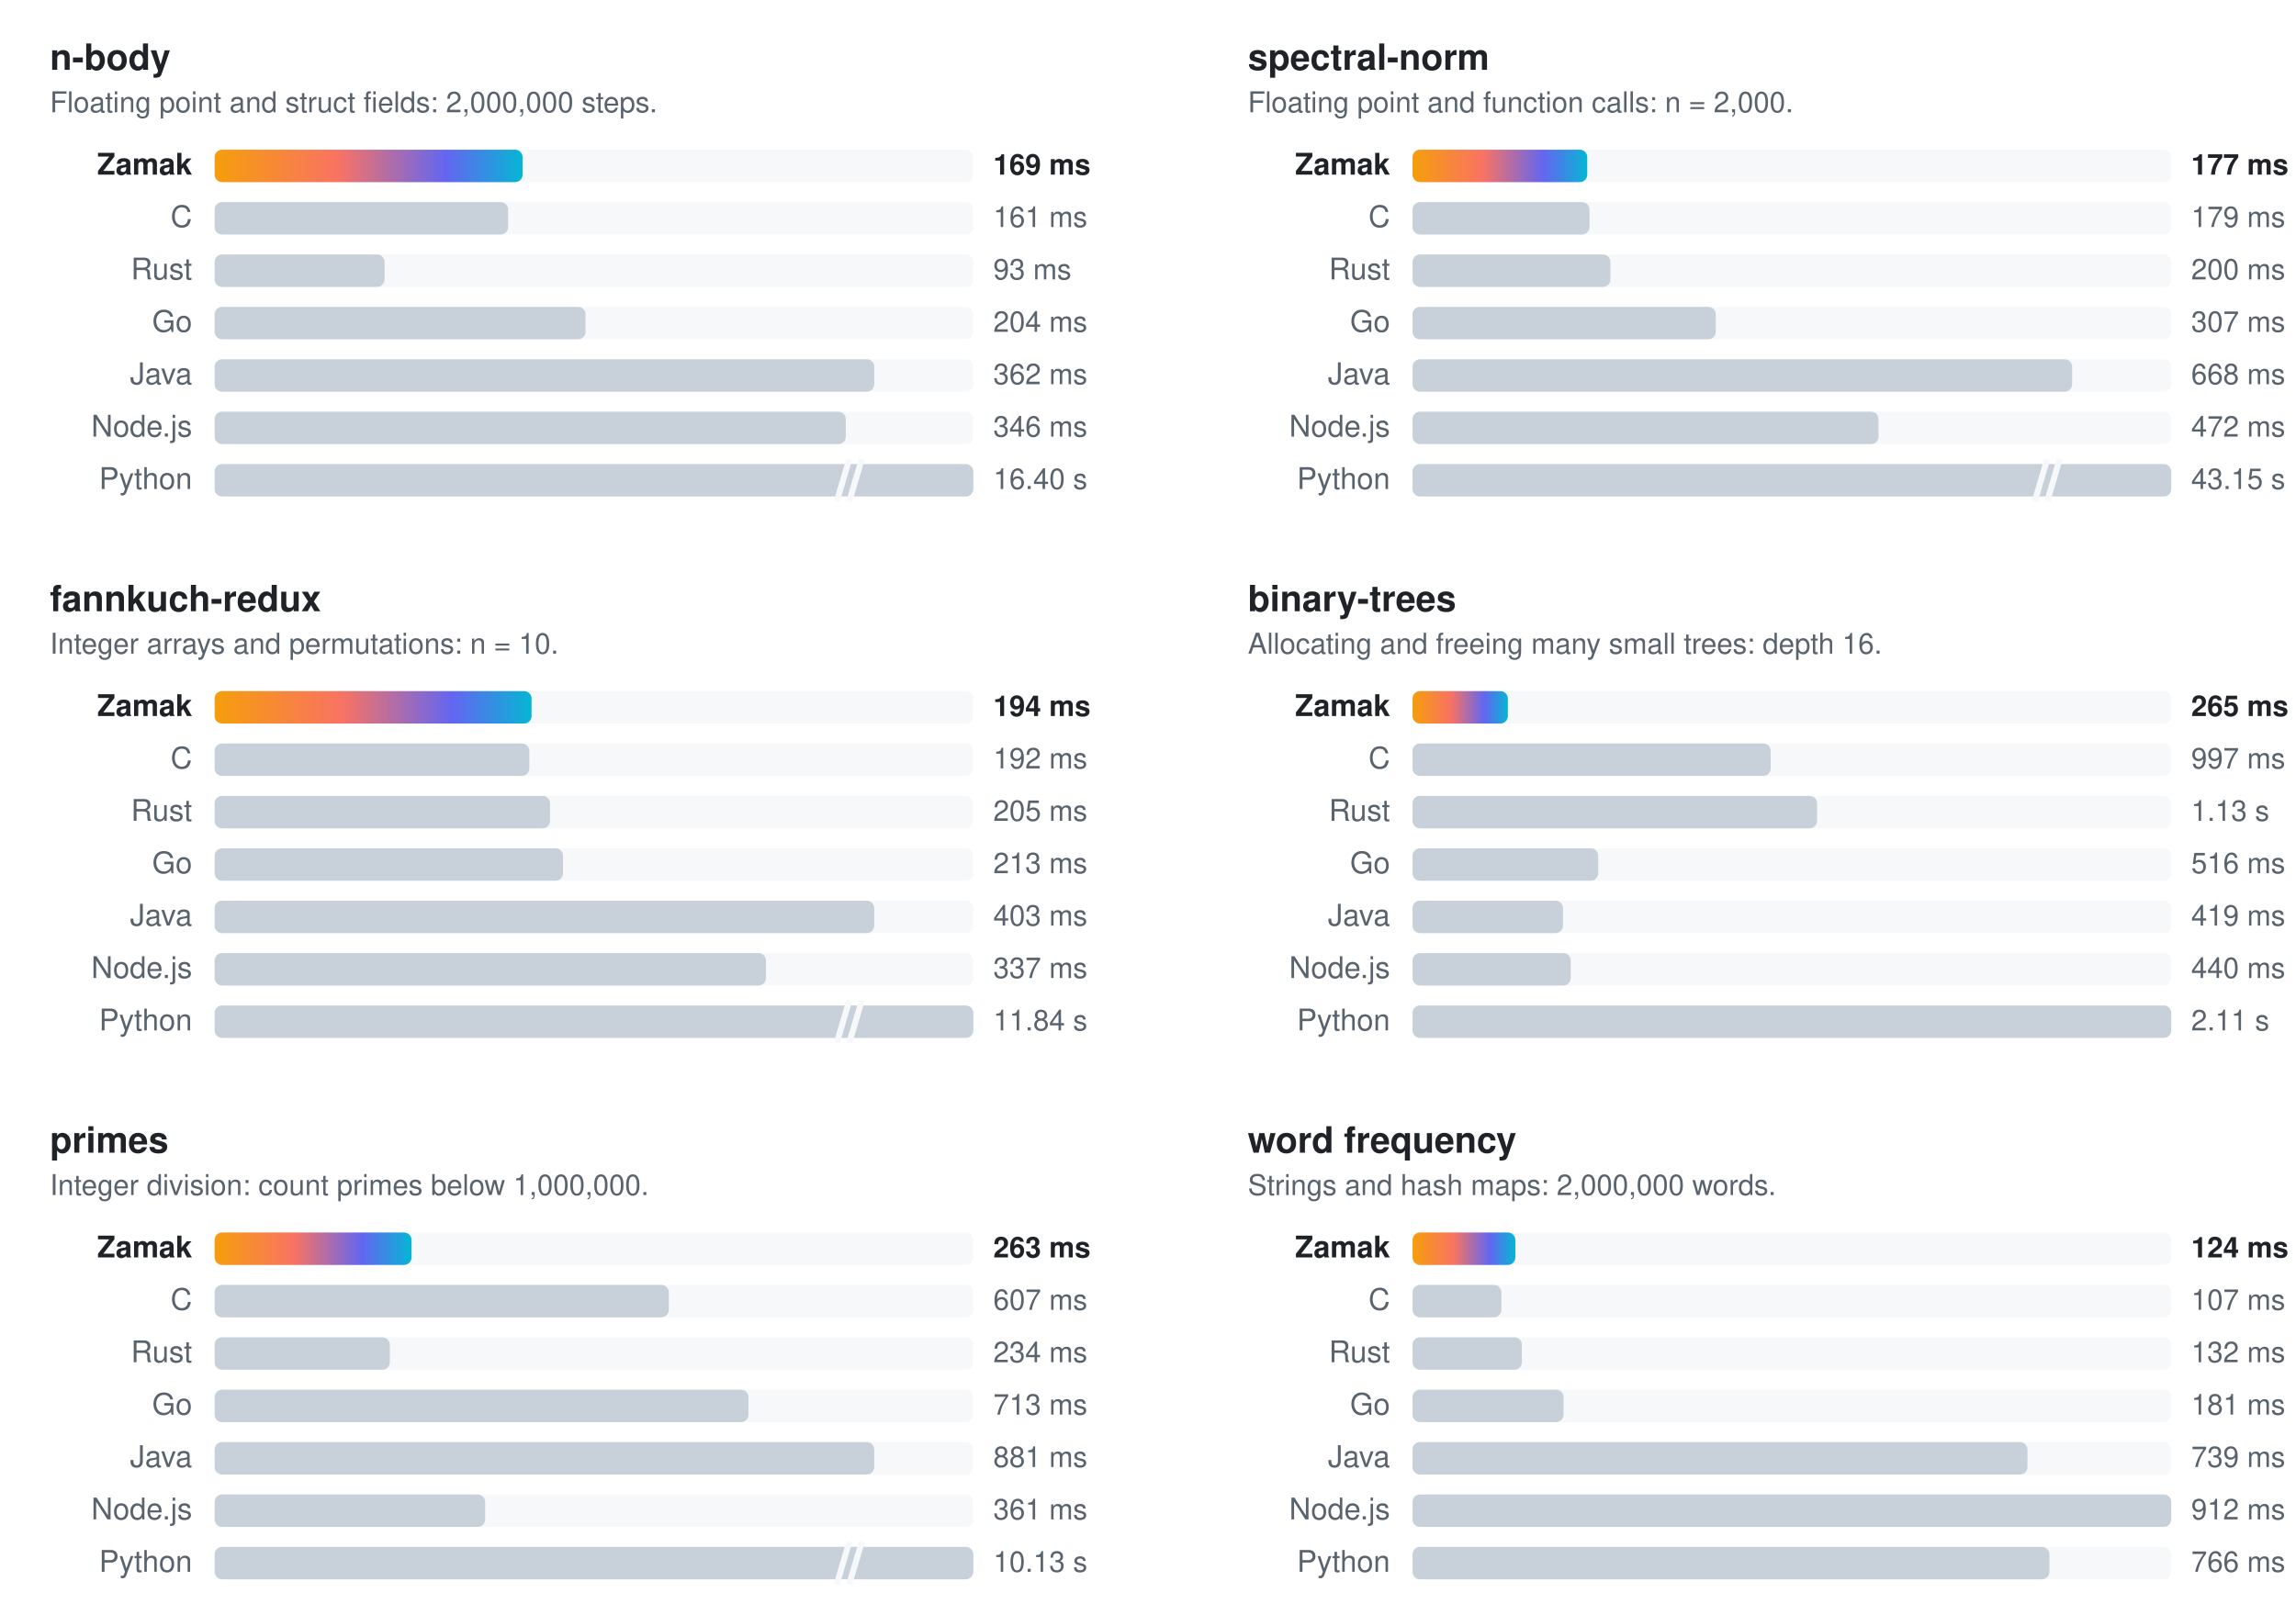
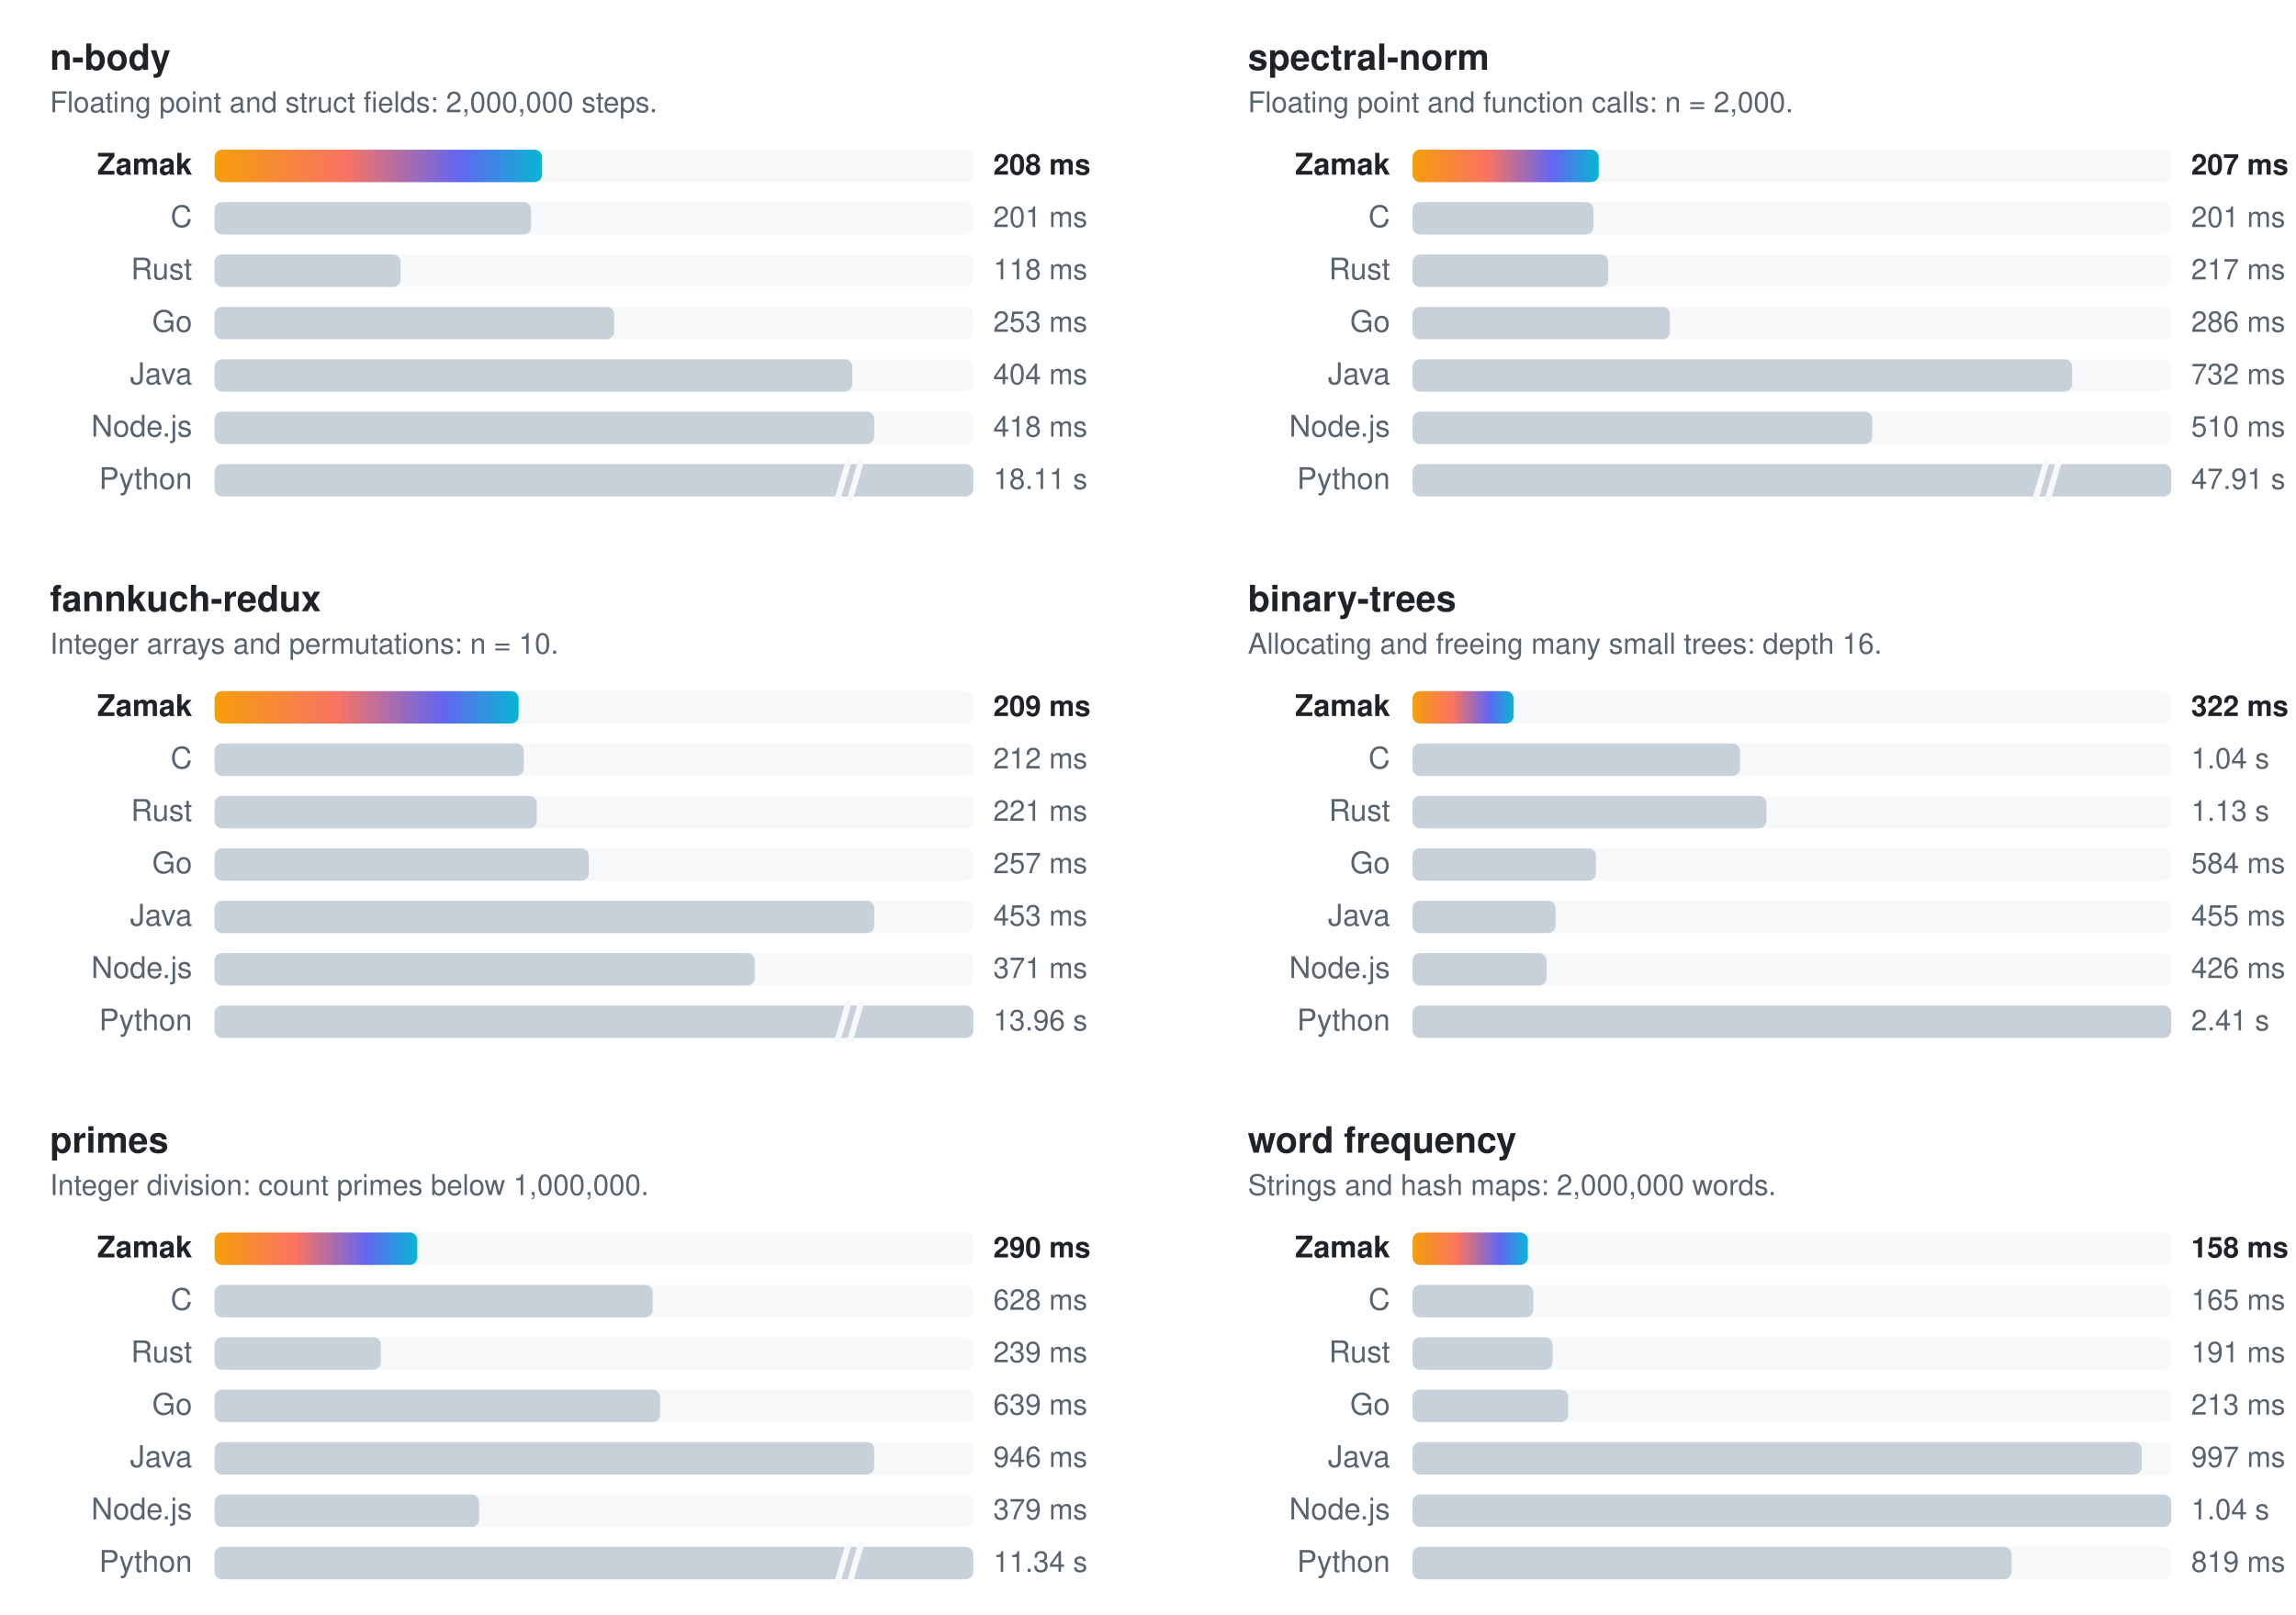
<svg xmlns="http://www.w3.org/2000/svg" viewBox="0 0 920 647" width="920" height="647" role="img" aria-label="Run time of six programs in Zamak, C, Rust, Go, Java, Node.js, and Python" font-family="-apple-system, 'Segoe UI', Helvetica, Arial, sans-serif">
  <defs>
    <linearGradient id="brand" x1="0" x2="1" y1="0" y2="0">
      <stop offset="0" stop-color="#f59e0b" />
      <stop offset="0.4" stop-color="#f97362" />
      <stop offset="0.75" stop-color="#6366f1" />
      <stop offset="1" stop-color="#06b6d4" />
    </linearGradient>
  </defs>
  <text x="20" y="28" font-size="14.5" font-weight="600" fill="#1f2328">n-body</text>
  <text x="20" y="45" font-size="11.5" fill="#59636e">Floating point and struct fields: 2,000,000 steps.</text>
  <text x="77" y="70" font-size="12" text-anchor="end" font-weight="600" fill="#1f2328">Zamak</text>
  <rect x="86" y="60" width="304" height="13" rx="3" fill="#f6f8fa" />
-   <rect x="86" y="60" width="123.4" height="13" rx="3" fill="url(#brand)" />
-   <text x="398" y="70" font-size="11.5" font-weight="600" fill="#1f2328">169 ms</text>
+   <rect x="86" y="60" width="131.2" height="13" rx="3" fill="url(#brand)" />
+   <text x="398" y="70" font-size="11.5" font-weight="600" fill="#1f2328">208 ms</text>
  <text x="77" y="91" font-size="12" text-anchor="end" font-weight="400" fill="#59636e">C</text>
  <rect x="86" y="81" width="304" height="13" rx="3" fill="#f6f8fa" />
-   <rect x="86" y="81" width="117.6" height="13" rx="3" fill="#c8d1da" />
-   <text x="398" y="91" font-size="11.5" font-weight="400" fill="#59636e">161 ms</text>
+   <rect x="86" y="81" width="126.8" height="13" rx="3" fill="#c8d1da" />
+   <text x="398" y="91" font-size="11.5" font-weight="400" fill="#59636e">201 ms</text>
  <text x="77" y="112" font-size="12" text-anchor="end" font-weight="400" fill="#59636e">Rust</text>
  <rect x="86" y="102" width="304" height="13" rx="3" fill="#f6f8fa" />
-   <rect x="86" y="102" width="68.1" height="13" rx="3" fill="#c8d1da" />
-   <text x="398" y="112" font-size="11.5" font-weight="400" fill="#59636e">93 ms</text>
+   <rect x="86" y="102" width="74.5" height="13" rx="3" fill="#c8d1da" />
+   <text x="398" y="112" font-size="11.5" font-weight="400" fill="#59636e">118 ms</text>
  <text x="77" y="133" font-size="12" text-anchor="end" font-weight="400" fill="#59636e">Go</text>
  <rect x="86" y="123" width="304" height="13" rx="3" fill="#f6f8fa" />
-   <rect x="86" y="123" width="148.6" height="13" rx="3" fill="#c8d1da" />
-   <text x="398" y="133" font-size="11.5" font-weight="400" fill="#59636e">204 ms</text>
+   <rect x="86" y="123" width="160.1" height="13" rx="3" fill="#c8d1da" />
+   <text x="398" y="133" font-size="11.5" font-weight="400" fill="#59636e">253 ms</text>
  <text x="77" y="154" font-size="12" text-anchor="end" font-weight="400" fill="#59636e">Java</text>
  <rect x="86" y="144" width="304" height="13" rx="3" fill="#f6f8fa" />
-   <rect x="86" y="144" width="264.3" height="13" rx="3" fill="#c8d1da" />
-   <text x="398" y="154" font-size="11.5" font-weight="400" fill="#59636e">362 ms</text>
+   <rect x="86" y="144" width="255.5" height="13" rx="3" fill="#c8d1da" />
+   <text x="398" y="154" font-size="11.5" font-weight="400" fill="#59636e">404 ms</text>
  <text x="77" y="175" font-size="12" text-anchor="end" font-weight="400" fill="#59636e">Node.js</text>
  <rect x="86" y="165" width="304" height="13" rx="3" fill="#f6f8fa" />
-   <rect x="86" y="165" width="252.9" height="13" rx="3" fill="#c8d1da" />
-   <text x="398" y="175" font-size="11.5" font-weight="400" fill="#59636e">346 ms</text>
+   <rect x="86" y="165" width="264.3" height="13" rx="3" fill="#c8d1da" />
+   <text x="398" y="175" font-size="11.5" font-weight="400" fill="#59636e">418 ms</text>
  <text x="77" y="196" font-size="12" text-anchor="end" font-weight="400" fill="#59636e">Python</text>
  <rect x="86" y="186" width="304" height="13" rx="3" fill="#f6f8fa" />
  <rect x="86" y="186" width="304.0" height="13" rx="3" fill="#c8d1da" />
  <path d="M335.3 201 l5 -17" stroke="#f6f8fa" stroke-width="2.4" />
  <path d="M340.3 201 l5 -17" stroke="#f6f8fa" stroke-width="2.4" />
-   <text x="398" y="196" font-size="11.5" font-weight="400" fill="#59636e">16.40 s</text>
+   <text x="398" y="196" font-size="11.5" font-weight="400" fill="#59636e">18.11 s</text>
  <text x="500" y="28" font-size="14.5" font-weight="600" fill="#1f2328">spectral-norm</text>
  <text x="500" y="45" font-size="11.5" fill="#59636e">Floating point and function calls: n = 2,000.</text>
  <text x="557" y="70" font-size="12" text-anchor="end" font-weight="600" fill="#1f2328">Zamak</text>
  <rect x="566" y="60" width="304" height="13" rx="3" fill="#f6f8fa" />
-   <rect x="566" y="60" width="70.0" height="13" rx="3" fill="url(#brand)" />
-   <text x="878" y="70" font-size="11.5" font-weight="600" fill="#1f2328">177 ms</text>
+   <rect x="566" y="60" width="74.6" height="13" rx="3" fill="url(#brand)" />
+   <text x="878" y="70" font-size="11.5" font-weight="600" fill="#1f2328">207 ms</text>
  <text x="557" y="91" font-size="12" text-anchor="end" font-weight="400" fill="#59636e">C</text>
  <rect x="566" y="81" width="304" height="13" rx="3" fill="#f6f8fa" />
-   <rect x="566" y="81" width="70.9" height="13" rx="3" fill="#c8d1da" />
-   <text x="878" y="91" font-size="11.5" font-weight="400" fill="#59636e">179 ms</text>
+   <rect x="566" y="81" width="72.5" height="13" rx="3" fill="#c8d1da" />
+   <text x="878" y="91" font-size="11.5" font-weight="400" fill="#59636e">201 ms</text>
  <text x="557" y="112" font-size="12" text-anchor="end" font-weight="400" fill="#59636e">Rust</text>
  <rect x="566" y="102" width="304" height="13" rx="3" fill="#f6f8fa" />
-   <rect x="566" y="102" width="79.3" height="13" rx="3" fill="#c8d1da" />
-   <text x="878" y="112" font-size="11.5" font-weight="400" fill="#59636e">200 ms</text>
+   <rect x="566" y="102" width="78.4" height="13" rx="3" fill="#c8d1da" />
+   <text x="878" y="112" font-size="11.5" font-weight="400" fill="#59636e">217 ms</text>
  <text x="557" y="133" font-size="12" text-anchor="end" font-weight="400" fill="#59636e">Go</text>
  <rect x="566" y="123" width="304" height="13" rx="3" fill="#f6f8fa" />
-   <rect x="566" y="123" width="121.5" height="13" rx="3" fill="#c8d1da" />
-   <text x="878" y="133" font-size="11.5" font-weight="400" fill="#59636e">307 ms</text>
+   <rect x="566" y="123" width="103.1" height="13" rx="3" fill="#c8d1da" />
+   <text x="878" y="133" font-size="11.5" font-weight="400" fill="#59636e">286 ms</text>
  <text x="557" y="154" font-size="12" text-anchor="end" font-weight="400" fill="#59636e">Java</text>
  <rect x="566" y="144" width="304" height="13" rx="3" fill="#f6f8fa" />
  <rect x="566" y="144" width="264.3" height="13" rx="3" fill="#c8d1da" />
-   <text x="878" y="154" font-size="11.5" font-weight="400" fill="#59636e">668 ms</text>
+   <text x="878" y="154" font-size="11.5" font-weight="400" fill="#59636e">732 ms</text>
  <text x="557" y="175" font-size="12" text-anchor="end" font-weight="400" fill="#59636e">Node.js</text>
  <rect x="566" y="165" width="304" height="13" rx="3" fill="#f6f8fa" />
-   <rect x="566" y="165" width="186.7" height="13" rx="3" fill="#c8d1da" />
-   <text x="878" y="175" font-size="11.5" font-weight="400" fill="#59636e">472 ms</text>
+   <rect x="566" y="165" width="184.2" height="13" rx="3" fill="#c8d1da" />
+   <text x="878" y="175" font-size="11.5" font-weight="400" fill="#59636e">510 ms</text>
  <text x="557" y="196" font-size="12" text-anchor="end" font-weight="400" fill="#59636e">Python</text>
  <rect x="566" y="186" width="304" height="13" rx="3" fill="#f6f8fa" />
  <rect x="566" y="186" width="304.0" height="13" rx="3" fill="#c8d1da" />
  <path d="M815.3 201 l5 -17" stroke="#f6f8fa" stroke-width="2.4" />
  <path d="M820.3 201 l5 -17" stroke="#f6f8fa" stroke-width="2.4" />
-   <text x="878" y="196" font-size="11.5" font-weight="400" fill="#59636e">43.15 s</text>
+   <text x="878" y="196" font-size="11.5" font-weight="400" fill="#59636e">47.91 s</text>
  <text x="20" y="245" font-size="14.5" font-weight="600" fill="#1f2328">fannkuch-redux</text>
  <text x="20" y="262" font-size="11.5" fill="#59636e">Integer arrays and permutations: n = 10.</text>
  <text x="77" y="287" font-size="12" text-anchor="end" font-weight="600" fill="#1f2328">Zamak</text>
  <rect x="86" y="277" width="304" height="13" rx="3" fill="#f6f8fa" />
-   <rect x="86" y="277" width="127.0" height="13" rx="3" fill="url(#brand)" />
-   <text x="398" y="287" font-size="11.5" font-weight="600" fill="#1f2328">194 ms</text>
+   <rect x="86" y="277" width="121.8" height="13" rx="3" fill="url(#brand)" />
+   <text x="398" y="287" font-size="11.5" font-weight="600" fill="#1f2328">209 ms</text>
  <text x="77" y="308" font-size="12" text-anchor="end" font-weight="400" fill="#59636e">C</text>
  <rect x="86" y="298" width="304" height="13" rx="3" fill="#f6f8fa" />
-   <rect x="86" y="298" width="126.1" height="13" rx="3" fill="#c8d1da" />
-   <text x="398" y="308" font-size="11.5" font-weight="400" fill="#59636e">192 ms</text>
+   <rect x="86" y="298" width="123.9" height="13" rx="3" fill="#c8d1da" />
+   <text x="398" y="308" font-size="11.5" font-weight="400" fill="#59636e">212 ms</text>
  <text x="77" y="329" font-size="12" text-anchor="end" font-weight="400" fill="#59636e">Rust</text>
  <rect x="86" y="319" width="304" height="13" rx="3" fill="#f6f8fa" />
-   <rect x="86" y="319" width="134.4" height="13" rx="3" fill="#c8d1da" />
-   <text x="398" y="329" font-size="11.5" font-weight="400" fill="#59636e">205 ms</text>
+   <rect x="86" y="319" width="129.1" height="13" rx="3" fill="#c8d1da" />
+   <text x="398" y="329" font-size="11.5" font-weight="400" fill="#59636e">221 ms</text>
  <text x="77" y="350" font-size="12" text-anchor="end" font-weight="400" fill="#59636e">Go</text>
  <rect x="86" y="340" width="304" height="13" rx="3" fill="#f6f8fa" />
-   <rect x="86" y="340" width="139.6" height="13" rx="3" fill="#c8d1da" />
-   <text x="398" y="350" font-size="11.5" font-weight="400" fill="#59636e">213 ms</text>
+   <rect x="86" y="340" width="149.9" height="13" rx="3" fill="#c8d1da" />
+   <text x="398" y="350" font-size="11.5" font-weight="400" fill="#59636e">257 ms</text>
  <text x="77" y="371" font-size="12" text-anchor="end" font-weight="400" fill="#59636e">Java</text>
  <rect x="86" y="361" width="304" height="13" rx="3" fill="#f6f8fa" />
  <rect x="86" y="361" width="264.3" height="13" rx="3" fill="#c8d1da" />
-   <text x="398" y="371" font-size="11.5" font-weight="400" fill="#59636e">403 ms</text>
+   <text x="398" y="371" font-size="11.5" font-weight="400" fill="#59636e">453 ms</text>
  <text x="77" y="392" font-size="12" text-anchor="end" font-weight="400" fill="#59636e">Node.js</text>
  <rect x="86" y="382" width="304" height="13" rx="3" fill="#f6f8fa" />
-   <rect x="86" y="382" width="220.9" height="13" rx="3" fill="#c8d1da" />
-   <text x="398" y="392" font-size="11.5" font-weight="400" fill="#59636e">337 ms</text>
+   <rect x="86" y="382" width="216.4" height="13" rx="3" fill="#c8d1da" />
+   <text x="398" y="392" font-size="11.5" font-weight="400" fill="#59636e">371 ms</text>
  <text x="77" y="413" font-size="12" text-anchor="end" font-weight="400" fill="#59636e">Python</text>
  <rect x="86" y="403" width="304" height="13" rx="3" fill="#f6f8fa" />
  <rect x="86" y="403" width="304.0" height="13" rx="3" fill="#c8d1da" />
  <path d="M335.3 418 l5 -17" stroke="#f6f8fa" stroke-width="2.4" />
  <path d="M340.3 418 l5 -17" stroke="#f6f8fa" stroke-width="2.4" />
-   <text x="398" y="413" font-size="11.5" font-weight="400" fill="#59636e">11.84 s</text>
+   <text x="398" y="413" font-size="11.5" font-weight="400" fill="#59636e">13.96 s</text>
  <text x="500" y="245" font-size="14.5" font-weight="600" fill="#1f2328">binary-trees</text>
  <text x="500" y="262" font-size="11.5" fill="#59636e">Allocating and freeing many small trees: depth 16.</text>
  <text x="557" y="287" font-size="12" text-anchor="end" font-weight="600" fill="#1f2328">Zamak</text>
  <rect x="566" y="277" width="304" height="13" rx="3" fill="#f6f8fa" />
-   <rect x="566" y="277" width="38.2" height="13" rx="3" fill="url(#brand)" />
-   <text x="878" y="287" font-size="11.5" font-weight="600" fill="#1f2328">265 ms</text>
+   <rect x="566" y="277" width="40.5" height="13" rx="3" fill="url(#brand)" />
+   <text x="878" y="287" font-size="11.5" font-weight="600" fill="#1f2328">322 ms</text>
  <text x="557" y="308" font-size="12" text-anchor="end" font-weight="400" fill="#59636e">C</text>
  <rect x="566" y="298" width="304" height="13" rx="3" fill="#f6f8fa" />
-   <rect x="566" y="298" width="143.5" height="13" rx="3" fill="#c8d1da" />
-   <text x="878" y="308" font-size="11.5" font-weight="400" fill="#59636e">997 ms</text>
+   <rect x="566" y="298" width="131.2" height="13" rx="3" fill="#c8d1da" />
+   <text x="878" y="308" font-size="11.5" font-weight="400" fill="#59636e">1.04 s</text>
  <text x="557" y="329" font-size="12" text-anchor="end" font-weight="400" fill="#59636e">Rust</text>
  <rect x="566" y="319" width="304" height="13" rx="3" fill="#f6f8fa" />
-   <rect x="566" y="319" width="162.1" height="13" rx="3" fill="#c8d1da" />
+   <rect x="566" y="319" width="141.8" height="13" rx="3" fill="#c8d1da" />
  <text x="878" y="329" font-size="11.5" font-weight="400" fill="#59636e">1.13 s</text>
  <text x="557" y="350" font-size="12" text-anchor="end" font-weight="400" fill="#59636e">Go</text>
  <rect x="566" y="340" width="304" height="13" rx="3" fill="#f6f8fa" />
-   <rect x="566" y="340" width="74.4" height="13" rx="3" fill="#c8d1da" />
-   <text x="878" y="350" font-size="11.5" font-weight="400" fill="#59636e">516 ms</text>
+   <rect x="566" y="340" width="73.5" height="13" rx="3" fill="#c8d1da" />
+   <text x="878" y="350" font-size="11.5" font-weight="400" fill="#59636e">584 ms</text>
  <text x="557" y="371" font-size="12" text-anchor="end" font-weight="400" fill="#59636e">Java</text>
  <rect x="566" y="361" width="304" height="13" rx="3" fill="#f6f8fa" />
-   <rect x="566" y="361" width="60.3" height="13" rx="3" fill="#c8d1da" />
-   <text x="878" y="371" font-size="11.5" font-weight="400" fill="#59636e">419 ms</text>
+   <rect x="566" y="361" width="57.3" height="13" rx="3" fill="#c8d1da" />
+   <text x="878" y="371" font-size="11.5" font-weight="400" fill="#59636e">455 ms</text>
  <text x="557" y="392" font-size="12" text-anchor="end" font-weight="400" fill="#59636e">Node.js</text>
  <rect x="566" y="382" width="304" height="13" rx="3" fill="#f6f8fa" />
-   <rect x="566" y="382" width="63.4" height="13" rx="3" fill="#c8d1da" />
-   <text x="878" y="392" font-size="11.5" font-weight="400" fill="#59636e">440 ms</text>
+   <rect x="566" y="382" width="53.7" height="13" rx="3" fill="#c8d1da" />
+   <text x="878" y="392" font-size="11.5" font-weight="400" fill="#59636e">426 ms</text>
  <text x="557" y="413" font-size="12" text-anchor="end" font-weight="400" fill="#59636e">Python</text>
  <rect x="566" y="403" width="304" height="13" rx="3" fill="#f6f8fa" />
  <rect x="566" y="403" width="304.0" height="13" rx="3" fill="#c8d1da" />
-   <text x="878" y="413" font-size="11.5" font-weight="400" fill="#59636e">2.11 s</text>
+   <text x="878" y="413" font-size="11.5" font-weight="400" fill="#59636e">2.41 s</text>
  <text x="20" y="462" font-size="14.5" font-weight="600" fill="#1f2328">primes</text>
  <text x="20" y="479" font-size="11.5" fill="#59636e">Integer division: count primes below 1,000,000.</text>
  <text x="77" y="504" font-size="12" text-anchor="end" font-weight="600" fill="#1f2328">Zamak</text>
  <rect x="86" y="494" width="304" height="13" rx="3" fill="#f6f8fa" />
-   <rect x="86" y="494" width="78.9" height="13" rx="3" fill="url(#brand)" />
-   <text x="398" y="504" font-size="11.5" font-weight="600" fill="#1f2328">263 ms</text>
+   <rect x="86" y="494" width="81.2" height="13" rx="3" fill="url(#brand)" />
+   <text x="398" y="504" font-size="11.5" font-weight="600" fill="#1f2328">290 ms</text>
  <text x="77" y="525" font-size="12" text-anchor="end" font-weight="400" fill="#59636e">C</text>
  <rect x="86" y="515" width="304" height="13" rx="3" fill="#f6f8fa" />
-   <rect x="86" y="515" width="182.0" height="13" rx="3" fill="#c8d1da" />
-   <text x="398" y="525" font-size="11.5" font-weight="400" fill="#59636e">607 ms</text>
+   <rect x="86" y="515" width="175.5" height="13" rx="3" fill="#c8d1da" />
+   <text x="398" y="525" font-size="11.5" font-weight="400" fill="#59636e">628 ms</text>
  <text x="77" y="546" font-size="12" text-anchor="end" font-weight="400" fill="#59636e">Rust</text>
  <rect x="86" y="536" width="304" height="13" rx="3" fill="#f6f8fa" />
-   <rect x="86" y="536" width="70.2" height="13" rx="3" fill="#c8d1da" />
-   <text x="398" y="546" font-size="11.5" font-weight="400" fill="#59636e">234 ms</text>
+   <rect x="86" y="536" width="66.6" height="13" rx="3" fill="#c8d1da" />
+   <text x="398" y="546" font-size="11.5" font-weight="400" fill="#59636e">239 ms</text>
  <text x="77" y="567" font-size="12" text-anchor="end" font-weight="400" fill="#59636e">Go</text>
  <rect x="86" y="557" width="304" height="13" rx="3" fill="#f6f8fa" />
-   <rect x="86" y="557" width="213.9" height="13" rx="3" fill="#c8d1da" />
-   <text x="398" y="567" font-size="11.5" font-weight="400" fill="#59636e">713 ms</text>
+   <rect x="86" y="557" width="178.5" height="13" rx="3" fill="#c8d1da" />
+   <text x="398" y="567" font-size="11.5" font-weight="400" fill="#59636e">639 ms</text>
  <text x="77" y="588" font-size="12" text-anchor="end" font-weight="400" fill="#59636e">Java</text>
  <rect x="86" y="578" width="304" height="13" rx="3" fill="#f6f8fa" />
  <rect x="86" y="578" width="264.3" height="13" rx="3" fill="#c8d1da" />
-   <text x="398" y="588" font-size="11.5" font-weight="400" fill="#59636e">881 ms</text>
+   <text x="398" y="588" font-size="11.5" font-weight="400" fill="#59636e">946 ms</text>
  <text x="77" y="609" font-size="12" text-anchor="end" font-weight="400" fill="#59636e">Node.js</text>
  <rect x="86" y="599" width="304" height="13" rx="3" fill="#f6f8fa" />
-   <rect x="86" y="599" width="108.4" height="13" rx="3" fill="#c8d1da" />
-   <text x="398" y="609" font-size="11.5" font-weight="400" fill="#59636e">361 ms</text>
+   <rect x="86" y="599" width="106.0" height="13" rx="3" fill="#c8d1da" />
+   <text x="398" y="609" font-size="11.5" font-weight="400" fill="#59636e">379 ms</text>
  <text x="77" y="630" font-size="12" text-anchor="end" font-weight="400" fill="#59636e">Python</text>
  <rect x="86" y="620" width="304" height="13" rx="3" fill="#f6f8fa" />
  <rect x="86" y="620" width="304.0" height="13" rx="3" fill="#c8d1da" />
  <path d="M335.3 635 l5 -17" stroke="#f6f8fa" stroke-width="2.4" />
  <path d="M340.3 635 l5 -17" stroke="#f6f8fa" stroke-width="2.4" />
-   <text x="398" y="630" font-size="11.5" font-weight="400" fill="#59636e">10.13 s</text>
+   <text x="398" y="630" font-size="11.5" font-weight="400" fill="#59636e">11.34 s</text>
  <text x="500" y="462" font-size="14.5" font-weight="600" fill="#1f2328">word frequency</text>
  <text x="500" y="479" font-size="11.5" fill="#59636e">Strings and hash maps: 2,000,000 words.</text>
  <text x="557" y="504" font-size="12" text-anchor="end" font-weight="600" fill="#1f2328">Zamak</text>
  <rect x="566" y="494" width="304" height="13" rx="3" fill="#f6f8fa" />
-   <rect x="566" y="494" width="41.2" height="13" rx="3" fill="url(#brand)" />
-   <text x="878" y="504" font-size="11.5" font-weight="600" fill="#1f2328">124 ms</text>
+   <rect x="566" y="494" width="46.2" height="13" rx="3" fill="url(#brand)" />
+   <text x="878" y="504" font-size="11.5" font-weight="600" fill="#1f2328">158 ms</text>
  <text x="557" y="525" font-size="12" text-anchor="end" font-weight="400" fill="#59636e">C</text>
  <rect x="566" y="515" width="304" height="13" rx="3" fill="#f6f8fa" />
-   <rect x="566" y="515" width="35.6" height="13" rx="3" fill="#c8d1da" />
-   <text x="878" y="525" font-size="11.5" font-weight="400" fill="#59636e">107 ms</text>
+   <rect x="566" y="515" width="48.4" height="13" rx="3" fill="#c8d1da" />
+   <text x="878" y="525" font-size="11.5" font-weight="400" fill="#59636e">165 ms</text>
  <text x="557" y="546" font-size="12" text-anchor="end" font-weight="400" fill="#59636e">Rust</text>
  <rect x="566" y="536" width="304" height="13" rx="3" fill="#f6f8fa" />
-   <rect x="566" y="536" width="43.8" height="13" rx="3" fill="#c8d1da" />
-   <text x="878" y="546" font-size="11.5" font-weight="400" fill="#59636e">132 ms</text>
+   <rect x="566" y="536" width="56.1" height="13" rx="3" fill="#c8d1da" />
+   <text x="878" y="546" font-size="11.5" font-weight="400" fill="#59636e">191 ms</text>
  <text x="557" y="567" font-size="12" text-anchor="end" font-weight="400" fill="#59636e">Go</text>
  <rect x="566" y="557" width="304" height="13" rx="3" fill="#f6f8fa" />
-   <rect x="566" y="557" width="60.5" height="13" rx="3" fill="#c8d1da" />
-   <text x="878" y="567" font-size="11.5" font-weight="400" fill="#59636e">181 ms</text>
+   <rect x="566" y="557" width="62.4" height="13" rx="3" fill="#c8d1da" />
+   <text x="878" y="567" font-size="11.5" font-weight="400" fill="#59636e">213 ms</text>
  <text x="557" y="588" font-size="12" text-anchor="end" font-weight="400" fill="#59636e">Java</text>
  <rect x="566" y="578" width="304" height="13" rx="3" fill="#f6f8fa" />
-   <rect x="566" y="578" width="246.4" height="13" rx="3" fill="#c8d1da" />
-   <text x="878" y="588" font-size="11.5" font-weight="400" fill="#59636e">739 ms</text>
+   <rect x="566" y="578" width="292.2" height="13" rx="3" fill="#c8d1da" />
+   <text x="878" y="588" font-size="11.5" font-weight="400" fill="#59636e">997 ms</text>
  <text x="557" y="609" font-size="12" text-anchor="end" font-weight="400" fill="#59636e">Node.js</text>
  <rect x="566" y="599" width="304" height="13" rx="3" fill="#f6f8fa" />
  <rect x="566" y="599" width="304.0" height="13" rx="3" fill="#c8d1da" />
-   <text x="878" y="609" font-size="11.5" font-weight="400" fill="#59636e">912 ms</text>
+   <text x="878" y="609" font-size="11.5" font-weight="400" fill="#59636e">1.04 s</text>
  <text x="557" y="630" font-size="12" text-anchor="end" font-weight="400" fill="#59636e">Python</text>
  <rect x="566" y="620" width="304" height="13" rx="3" fill="#f6f8fa" />
-   <rect x="566" y="620" width="255.2" height="13" rx="3" fill="#c8d1da" />
-   <text x="878" y="630" font-size="11.5" font-weight="400" fill="#59636e">766 ms</text>
+   <rect x="566" y="620" width="240.0" height="13" rx="3" fill="#c8d1da" />
+   <text x="878" y="630" font-size="11.5" font-weight="400" fill="#59636e">819 ms</text>
</svg>
